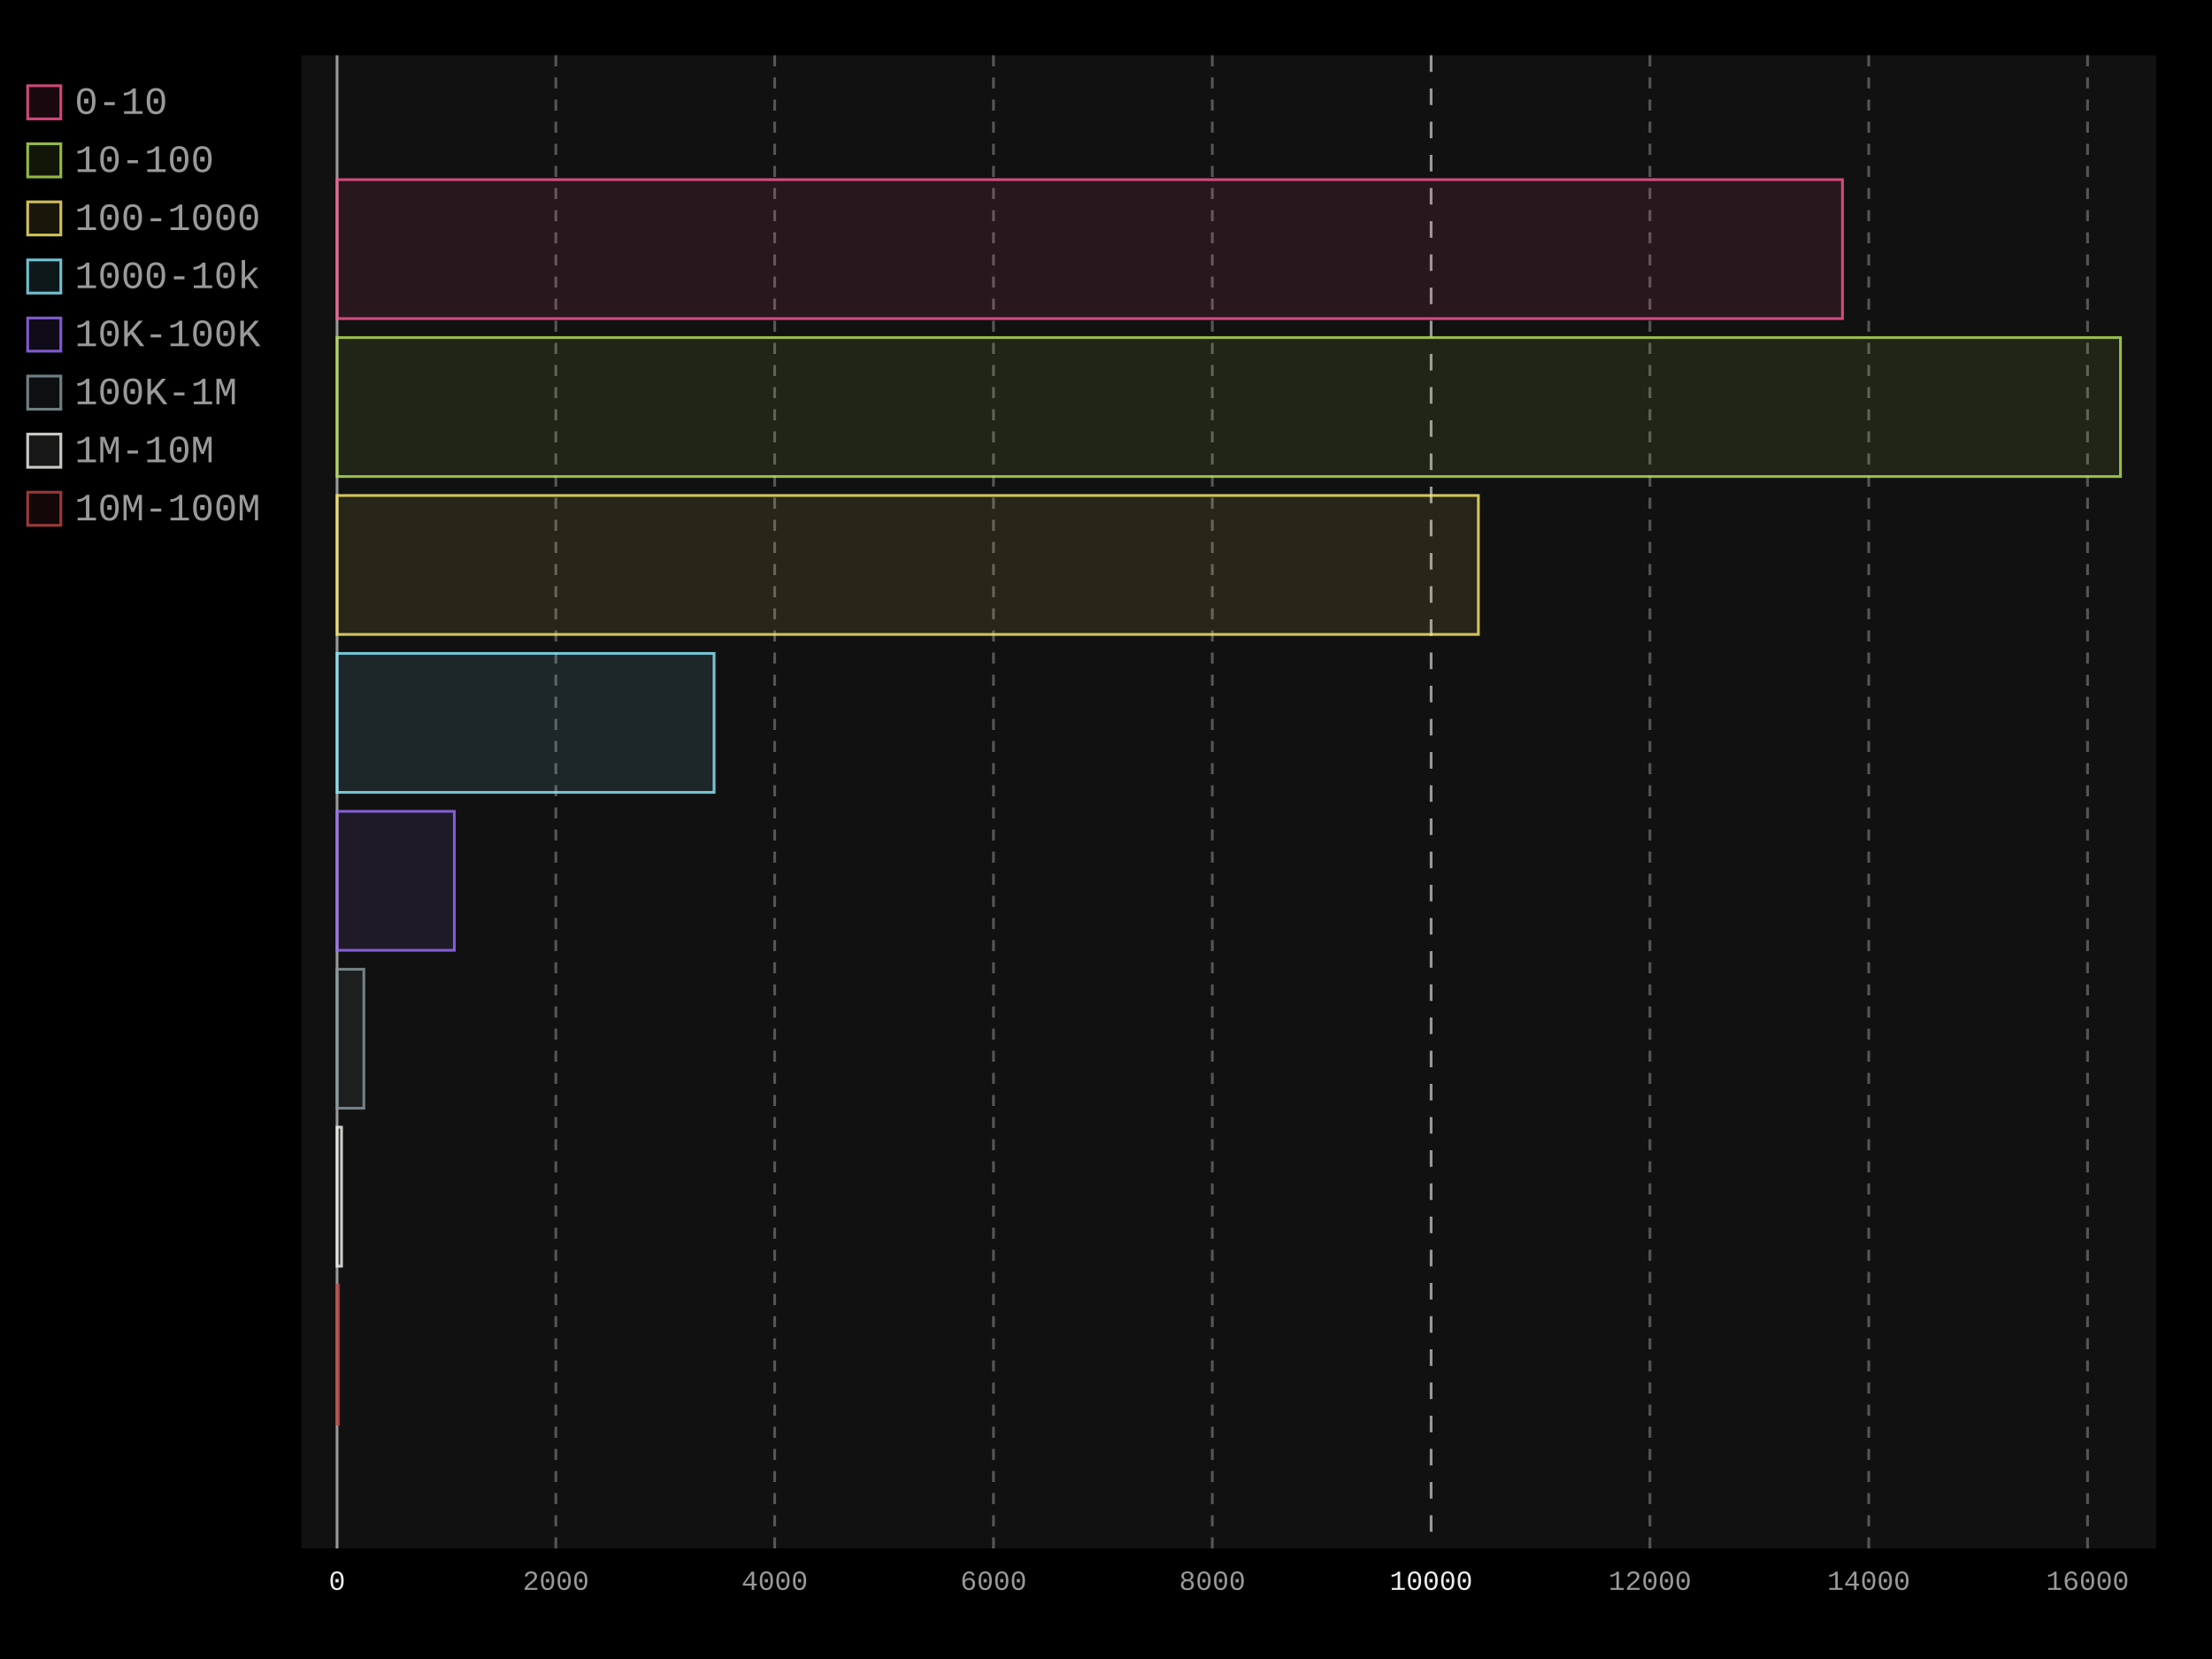
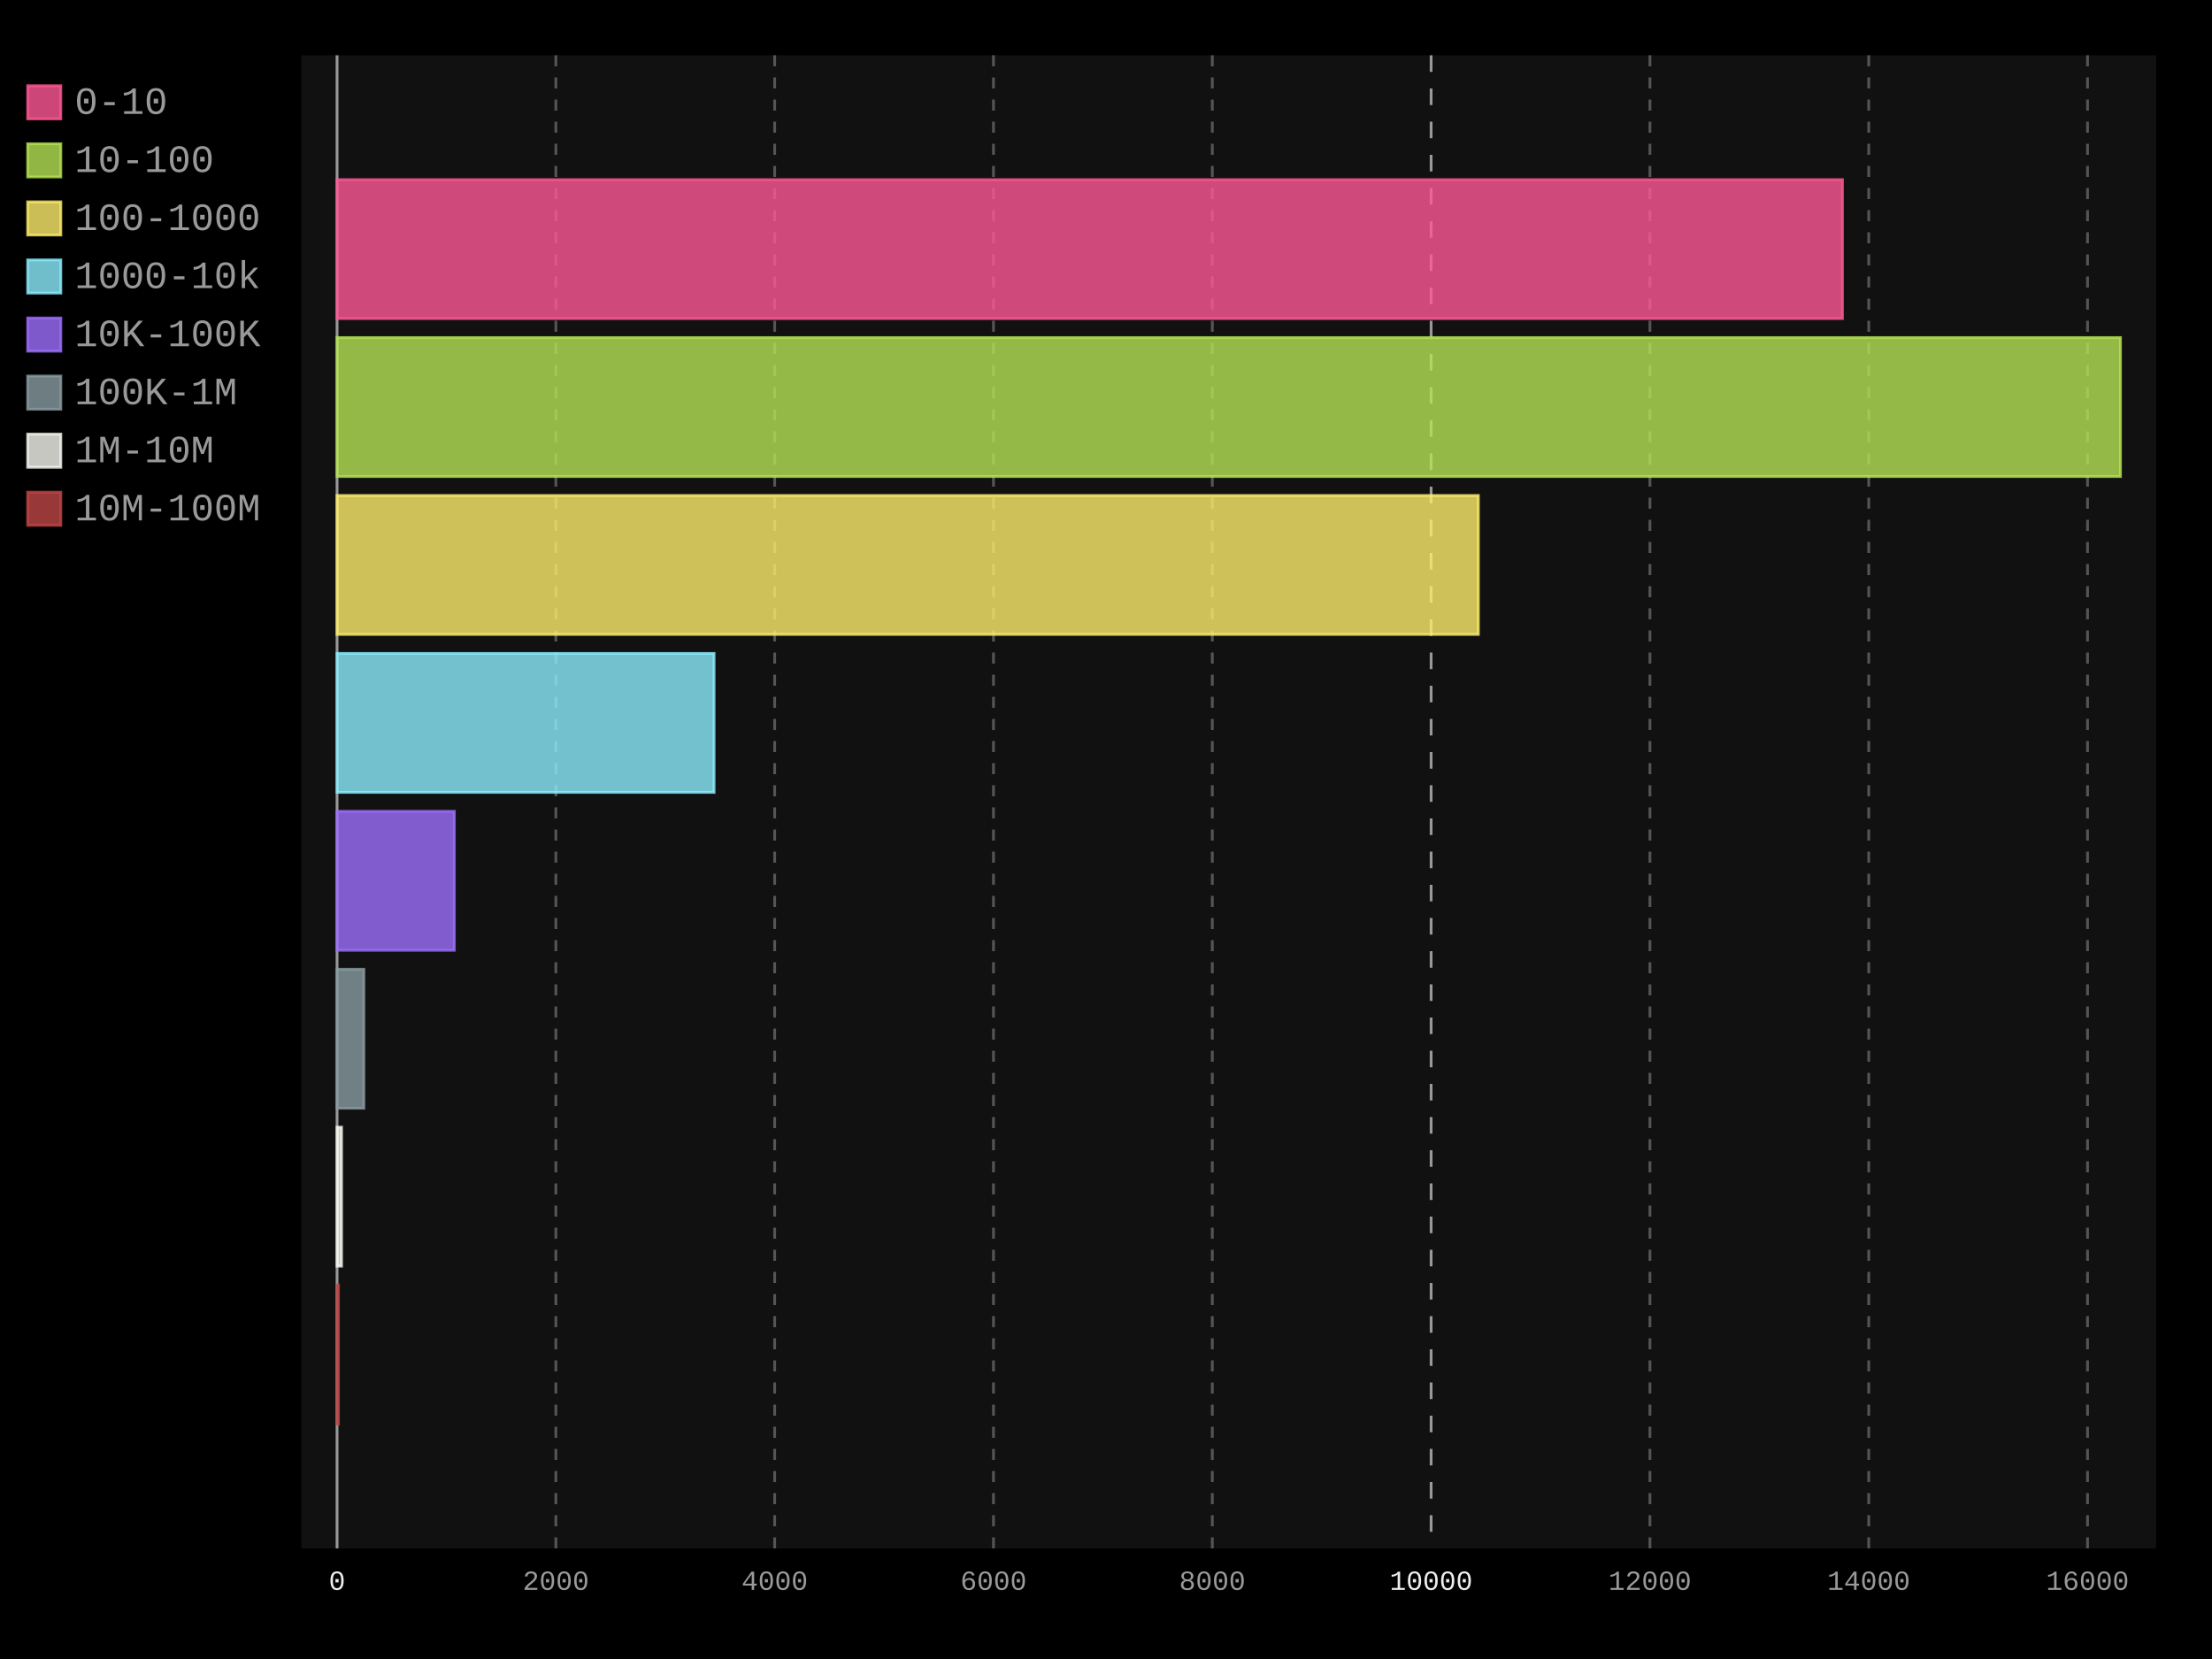
- <svg xmlns="http://www.w3.org/2000/svg" class="pygal-chart" id="chart-4ae66ba7-3609-48d3-813f-c82ce70ed98c" viewBox="0 0 800 600">
+ <svg xmlns="http://www.w3.org/2000/svg" class="pygal-chart" id="chart-3fce7841-763a-41cb-a5ad-7d7ff8d550bc" viewBox="0 0 800 600">
  <defs>
-     <style type="text/css">#chart-4ae66ba7-3609-48d3-813f-c82ce70ed98c{-webkit-user-select:none;-webkit-font-smoothing:antialiased;font-family:Consolas,"Liberation Mono",Menlo,Courier,monospace}#chart-4ae66ba7-3609-48d3-813f-c82ce70ed98c .title{font-family:Consolas,"Liberation Mono",Menlo,Courier,monospace;font-size:16px}#chart-4ae66ba7-3609-48d3-813f-c82ce70ed98c .legends .legend text{font-family:Consolas,"Liberation Mono",Menlo,Courier,monospace;font-size:14px}#chart-4ae66ba7-3609-48d3-813f-c82ce70ed98c .axis text{font-family:Consolas,"Liberation Mono",Menlo,Courier,monospace;font-size:10px}#chart-4ae66ba7-3609-48d3-813f-c82ce70ed98c .axis text.major{font-family:Consolas,"Liberation Mono",Menlo,Courier,monospace;font-size:10px}#chart-4ae66ba7-3609-48d3-813f-c82ce70ed98c .text-overlay text.value{font-family:Consolas,"Liberation Mono",Menlo,Courier,monospace;font-size:16px}#chart-4ae66ba7-3609-48d3-813f-c82ce70ed98c .text-overlay text.label{font-family:Consolas,"Liberation Mono",Menlo,Courier,monospace;font-size:10px}#chart-4ae66ba7-3609-48d3-813f-c82ce70ed98c .tooltip{font-family:Consolas,"Liberation Mono",Menlo,Courier,monospace;font-size:14px}#chart-4ae66ba7-3609-48d3-813f-c82ce70ed98c text.no_data{font-family:Consolas,"Liberation Mono",Menlo,Courier,monospace;font-size:64px}
- #chart-4ae66ba7-3609-48d3-813f-c82ce70ed98c{background-color:black}#chart-4ae66ba7-3609-48d3-813f-c82ce70ed98c path,#chart-4ae66ba7-3609-48d3-813f-c82ce70ed98c line,#chart-4ae66ba7-3609-48d3-813f-c82ce70ed98c rect,#chart-4ae66ba7-3609-48d3-813f-c82ce70ed98c circle{-webkit-transition:1s ease-out;-moz-transition:1s ease-out;transition:1s ease-out}#chart-4ae66ba7-3609-48d3-813f-c82ce70ed98c .graph &gt; .background{fill:black}#chart-4ae66ba7-3609-48d3-813f-c82ce70ed98c .plot &gt; .background{fill:#111}#chart-4ae66ba7-3609-48d3-813f-c82ce70ed98c .graph{fill:#999}#chart-4ae66ba7-3609-48d3-813f-c82ce70ed98c text.no_data{fill:#eee}#chart-4ae66ba7-3609-48d3-813f-c82ce70ed98c .title{fill:#eee}#chart-4ae66ba7-3609-48d3-813f-c82ce70ed98c .legends .legend text{fill:#999}#chart-4ae66ba7-3609-48d3-813f-c82ce70ed98c .legends .legend:hover text{fill:#eee}#chart-4ae66ba7-3609-48d3-813f-c82ce70ed98c .axis .line{stroke:#eee}#chart-4ae66ba7-3609-48d3-813f-c82ce70ed98c .axis .guide.line{stroke:#555}#chart-4ae66ba7-3609-48d3-813f-c82ce70ed98c .axis .major.line{stroke:#999}#chart-4ae66ba7-3609-48d3-813f-c82ce70ed98c .axis text.major{fill:#eee}#chart-4ae66ba7-3609-48d3-813f-c82ce70ed98c .axis.y .guides:hover .guide.line,#chart-4ae66ba7-3609-48d3-813f-c82ce70ed98c .line-graph .axis.x .guides:hover .guide.line,#chart-4ae66ba7-3609-48d3-813f-c82ce70ed98c .stackedline-graph .axis.x .guides:hover .guide.line,#chart-4ae66ba7-3609-48d3-813f-c82ce70ed98c .xy-graph .axis.x .guides:hover .guide.line{stroke:#eee}#chart-4ae66ba7-3609-48d3-813f-c82ce70ed98c .axis .guides:hover text{fill:#eee}#chart-4ae66ba7-3609-48d3-813f-c82ce70ed98c .reactive{fill-opacity:.1;stroke-opacity:.8}#chart-4ae66ba7-3609-48d3-813f-c82ce70ed98c .ci{stroke:#999}#chart-4ae66ba7-3609-48d3-813f-c82ce70ed98c .reactive.active,#chart-4ae66ba7-3609-48d3-813f-c82ce70ed98c .active .reactive{fill-opacity:.75;stroke-opacity:.9;stroke-width:4}#chart-4ae66ba7-3609-48d3-813f-c82ce70ed98c .ci .reactive.active{stroke-width:1.5}#chart-4ae66ba7-3609-48d3-813f-c82ce70ed98c .series text{fill:#eee}#chart-4ae66ba7-3609-48d3-813f-c82ce70ed98c .tooltip rect{fill:#111;stroke:#eee;-webkit-transition:opacity 1s ease-out;-moz-transition:opacity 1s ease-out;transition:opacity 1s ease-out}#chart-4ae66ba7-3609-48d3-813f-c82ce70ed98c .tooltip .label{fill:#999}#chart-4ae66ba7-3609-48d3-813f-c82ce70ed98c .tooltip .label{fill:#999}#chart-4ae66ba7-3609-48d3-813f-c82ce70ed98c .tooltip .legend{font-size:.8em;fill:#555}#chart-4ae66ba7-3609-48d3-813f-c82ce70ed98c .tooltip .x_label{font-size:.6em;fill:#eee}#chart-4ae66ba7-3609-48d3-813f-c82ce70ed98c .tooltip .xlink{font-size:.5em;text-decoration:underline}#chart-4ae66ba7-3609-48d3-813f-c82ce70ed98c .tooltip .value{font-size:1.5em}#chart-4ae66ba7-3609-48d3-813f-c82ce70ed98c .bound{font-size:.5em}#chart-4ae66ba7-3609-48d3-813f-c82ce70ed98c .max-value{font-size:.75em;fill:#555}#chart-4ae66ba7-3609-48d3-813f-c82ce70ed98c .map-element{fill:#111;stroke:#555 !important}#chart-4ae66ba7-3609-48d3-813f-c82ce70ed98c .map-element .reactive{fill-opacity:inherit;stroke-opacity:inherit}#chart-4ae66ba7-3609-48d3-813f-c82ce70ed98c .color-0,#chart-4ae66ba7-3609-48d3-813f-c82ce70ed98c .color-0 a:visited{stroke:#ff5995;fill:#ff5995}#chart-4ae66ba7-3609-48d3-813f-c82ce70ed98c .color-1,#chart-4ae66ba7-3609-48d3-813f-c82ce70ed98c .color-1 a:visited{stroke:#b6e354;fill:#b6e354}#chart-4ae66ba7-3609-48d3-813f-c82ce70ed98c .color-2,#chart-4ae66ba7-3609-48d3-813f-c82ce70ed98c .color-2 a:visited{stroke:#feed6c;fill:#feed6c}#chart-4ae66ba7-3609-48d3-813f-c82ce70ed98c .color-3,#chart-4ae66ba7-3609-48d3-813f-c82ce70ed98c .color-3 a:visited{stroke:#8cedff;fill:#8cedff}#chart-4ae66ba7-3609-48d3-813f-c82ce70ed98c .color-4,#chart-4ae66ba7-3609-48d3-813f-c82ce70ed98c .color-4 a:visited{stroke:#9e6ffe;fill:#9e6ffe}#chart-4ae66ba7-3609-48d3-813f-c82ce70ed98c .color-5,#chart-4ae66ba7-3609-48d3-813f-c82ce70ed98c .color-5 a:visited{stroke:#899ca1;fill:#899ca1}#chart-4ae66ba7-3609-48d3-813f-c82ce70ed98c .color-6,#chart-4ae66ba7-3609-48d3-813f-c82ce70ed98c .color-6 a:visited{stroke:#f8f8f2;fill:#f8f8f2}#chart-4ae66ba7-3609-48d3-813f-c82ce70ed98c .color-7,#chart-4ae66ba7-3609-48d3-813f-c82ce70ed98c .color-7 a:visited{stroke:#bf4646;fill:#bf4646}#chart-4ae66ba7-3609-48d3-813f-c82ce70ed98c .text-overlay .color-0 text{fill:black}#chart-4ae66ba7-3609-48d3-813f-c82ce70ed98c .text-overlay .color-1 text{fill:black}#chart-4ae66ba7-3609-48d3-813f-c82ce70ed98c .text-overlay .color-2 text{fill:black}#chart-4ae66ba7-3609-48d3-813f-c82ce70ed98c .text-overlay .color-3 text{fill:black}#chart-4ae66ba7-3609-48d3-813f-c82ce70ed98c .text-overlay .color-4 text{fill:black}#chart-4ae66ba7-3609-48d3-813f-c82ce70ed98c .text-overlay .color-5 text{fill:black}#chart-4ae66ba7-3609-48d3-813f-c82ce70ed98c .text-overlay .color-6 text{fill:black}#chart-4ae66ba7-3609-48d3-813f-c82ce70ed98c .text-overlay .color-7 text{fill:black}
- #chart-4ae66ba7-3609-48d3-813f-c82ce70ed98c text.no_data{text-anchor:middle}#chart-4ae66ba7-3609-48d3-813f-c82ce70ed98c .guide.line{fill:none}#chart-4ae66ba7-3609-48d3-813f-c82ce70ed98c .centered{text-anchor:middle}#chart-4ae66ba7-3609-48d3-813f-c82ce70ed98c .title{text-anchor:middle}#chart-4ae66ba7-3609-48d3-813f-c82ce70ed98c .legends .legend text{fill-opacity:1}#chart-4ae66ba7-3609-48d3-813f-c82ce70ed98c .axis.x text{text-anchor:middle}#chart-4ae66ba7-3609-48d3-813f-c82ce70ed98c .axis.x:not(.web) text[transform]{text-anchor:start}#chart-4ae66ba7-3609-48d3-813f-c82ce70ed98c .axis.x:not(.web) text[transform].backwards{text-anchor:end}#chart-4ae66ba7-3609-48d3-813f-c82ce70ed98c .axis.y text{text-anchor:end}#chart-4ae66ba7-3609-48d3-813f-c82ce70ed98c .axis.y text[transform].backwards{text-anchor:start}#chart-4ae66ba7-3609-48d3-813f-c82ce70ed98c .axis.y2 text{text-anchor:start}#chart-4ae66ba7-3609-48d3-813f-c82ce70ed98c .axis.y2 text[transform].backwards{text-anchor:end}#chart-4ae66ba7-3609-48d3-813f-c82ce70ed98c .axis .guide.line{stroke-dasharray:4,4}#chart-4ae66ba7-3609-48d3-813f-c82ce70ed98c .axis .major.guide.line{stroke-dasharray:6,6}#chart-4ae66ba7-3609-48d3-813f-c82ce70ed98c .horizontal .axis.y .guide.line,#chart-4ae66ba7-3609-48d3-813f-c82ce70ed98c .horizontal .axis.y2 .guide.line,#chart-4ae66ba7-3609-48d3-813f-c82ce70ed98c .vertical .axis.x .guide.line{opacity:0}#chart-4ae66ba7-3609-48d3-813f-c82ce70ed98c .horizontal .axis.always_show .guide.line,#chart-4ae66ba7-3609-48d3-813f-c82ce70ed98c .vertical .axis.always_show .guide.line{opacity:1 !important}#chart-4ae66ba7-3609-48d3-813f-c82ce70ed98c .axis.y .guides:hover .guide.line,#chart-4ae66ba7-3609-48d3-813f-c82ce70ed98c .axis.y2 .guides:hover .guide.line,#chart-4ae66ba7-3609-48d3-813f-c82ce70ed98c .axis.x .guides:hover .guide.line{opacity:1}#chart-4ae66ba7-3609-48d3-813f-c82ce70ed98c .axis .guides:hover text{opacity:1}#chart-4ae66ba7-3609-48d3-813f-c82ce70ed98c .nofill{fill:none}#chart-4ae66ba7-3609-48d3-813f-c82ce70ed98c .subtle-fill{fill-opacity:.2}#chart-4ae66ba7-3609-48d3-813f-c82ce70ed98c .dot{stroke-width:1px;fill-opacity:1}#chart-4ae66ba7-3609-48d3-813f-c82ce70ed98c .dot.active{stroke-width:5px}#chart-4ae66ba7-3609-48d3-813f-c82ce70ed98c .dot.negative{fill:transparent}#chart-4ae66ba7-3609-48d3-813f-c82ce70ed98c text,#chart-4ae66ba7-3609-48d3-813f-c82ce70ed98c tspan{stroke:none !important}#chart-4ae66ba7-3609-48d3-813f-c82ce70ed98c .series text.active{opacity:1}#chart-4ae66ba7-3609-48d3-813f-c82ce70ed98c .tooltip rect{fill-opacity:.95;stroke-width:.5}#chart-4ae66ba7-3609-48d3-813f-c82ce70ed98c .tooltip text{fill-opacity:1}#chart-4ae66ba7-3609-48d3-813f-c82ce70ed98c .showable{visibility:hidden}#chart-4ae66ba7-3609-48d3-813f-c82ce70ed98c .showable.shown{visibility:visible}#chart-4ae66ba7-3609-48d3-813f-c82ce70ed98c .gauge-background{fill:rgba(229,229,229,1);stroke:none}#chart-4ae66ba7-3609-48d3-813f-c82ce70ed98c .bg-lines{stroke:black;stroke-width:2px}</style>
+     <style type="text/css">#chart-3fce7841-763a-41cb-a5ad-7d7ff8d550bc{-webkit-user-select:none;-webkit-font-smoothing:antialiased;font-family:Consolas,"Liberation Mono",Menlo,Courier,monospace}#chart-3fce7841-763a-41cb-a5ad-7d7ff8d550bc .title{font-family:Consolas,"Liberation Mono",Menlo,Courier,monospace;font-size:16px}#chart-3fce7841-763a-41cb-a5ad-7d7ff8d550bc .legends .legend text{font-family:Consolas,"Liberation Mono",Menlo,Courier,monospace;font-size:14px}#chart-3fce7841-763a-41cb-a5ad-7d7ff8d550bc .axis text{font-family:Consolas,"Liberation Mono",Menlo,Courier,monospace;font-size:10px}#chart-3fce7841-763a-41cb-a5ad-7d7ff8d550bc .axis text.major{font-family:Consolas,"Liberation Mono",Menlo,Courier,monospace;font-size:10px}#chart-3fce7841-763a-41cb-a5ad-7d7ff8d550bc .text-overlay text.value{font-family:Consolas,"Liberation Mono",Menlo,Courier,monospace;font-size:16px}#chart-3fce7841-763a-41cb-a5ad-7d7ff8d550bc .text-overlay text.label{font-family:Consolas,"Liberation Mono",Menlo,Courier,monospace;font-size:10px}#chart-3fce7841-763a-41cb-a5ad-7d7ff8d550bc .tooltip{font-family:Consolas,"Liberation Mono",Menlo,Courier,monospace;font-size:14px}#chart-3fce7841-763a-41cb-a5ad-7d7ff8d550bc text.no_data{font-family:Consolas,"Liberation Mono",Menlo,Courier,monospace;font-size:64px}
+ #chart-3fce7841-763a-41cb-a5ad-7d7ff8d550bc{background-color:black}#chart-3fce7841-763a-41cb-a5ad-7d7ff8d550bc path,#chart-3fce7841-763a-41cb-a5ad-7d7ff8d550bc line,#chart-3fce7841-763a-41cb-a5ad-7d7ff8d550bc rect,#chart-3fce7841-763a-41cb-a5ad-7d7ff8d550bc circle{-webkit-transition:250ms;-moz-transition:250ms;transition:250ms}#chart-3fce7841-763a-41cb-a5ad-7d7ff8d550bc .graph &gt; .background{fill:black}#chart-3fce7841-763a-41cb-a5ad-7d7ff8d550bc .plot &gt; .background{fill:#111}#chart-3fce7841-763a-41cb-a5ad-7d7ff8d550bc .graph{fill:#999}#chart-3fce7841-763a-41cb-a5ad-7d7ff8d550bc text.no_data{fill:#eee}#chart-3fce7841-763a-41cb-a5ad-7d7ff8d550bc .title{fill:#eee}#chart-3fce7841-763a-41cb-a5ad-7d7ff8d550bc .legends .legend text{fill:#999}#chart-3fce7841-763a-41cb-a5ad-7d7ff8d550bc .legends .legend:hover text{fill:#eee}#chart-3fce7841-763a-41cb-a5ad-7d7ff8d550bc .axis .line{stroke:#eee}#chart-3fce7841-763a-41cb-a5ad-7d7ff8d550bc .axis .guide.line{stroke:#555}#chart-3fce7841-763a-41cb-a5ad-7d7ff8d550bc .axis .major.line{stroke:#999}#chart-3fce7841-763a-41cb-a5ad-7d7ff8d550bc .axis text.major{fill:#eee}#chart-3fce7841-763a-41cb-a5ad-7d7ff8d550bc .axis.y .guides:hover .guide.line,#chart-3fce7841-763a-41cb-a5ad-7d7ff8d550bc .line-graph .axis.x .guides:hover .guide.line,#chart-3fce7841-763a-41cb-a5ad-7d7ff8d550bc .stackedline-graph .axis.x .guides:hover .guide.line,#chart-3fce7841-763a-41cb-a5ad-7d7ff8d550bc .xy-graph .axis.x .guides:hover .guide.line{stroke:#eee}#chart-3fce7841-763a-41cb-a5ad-7d7ff8d550bc .axis .guides:hover text{fill:#eee}#chart-3fce7841-763a-41cb-a5ad-7d7ff8d550bc .reactive{fill-opacity:.8;stroke-opacity:.8}#chart-3fce7841-763a-41cb-a5ad-7d7ff8d550bc .ci{stroke:#999}#chart-3fce7841-763a-41cb-a5ad-7d7ff8d550bc .reactive.active,#chart-3fce7841-763a-41cb-a5ad-7d7ff8d550bc .active .reactive{fill-opacity:.4;stroke-opacity:.9;stroke-width:4}#chart-3fce7841-763a-41cb-a5ad-7d7ff8d550bc .ci .reactive.active{stroke-width:1.5}#chart-3fce7841-763a-41cb-a5ad-7d7ff8d550bc .series text{fill:#eee}#chart-3fce7841-763a-41cb-a5ad-7d7ff8d550bc .tooltip rect{fill:#111;stroke:#eee;-webkit-transition:opacity 250ms;-moz-transition:opacity 250ms;transition:opacity 250ms}#chart-3fce7841-763a-41cb-a5ad-7d7ff8d550bc .tooltip .label{fill:#999}#chart-3fce7841-763a-41cb-a5ad-7d7ff8d550bc .tooltip .label{fill:#999}#chart-3fce7841-763a-41cb-a5ad-7d7ff8d550bc .tooltip .legend{font-size:.8em;fill:#555}#chart-3fce7841-763a-41cb-a5ad-7d7ff8d550bc .tooltip .x_label{font-size:.6em;fill:#eee}#chart-3fce7841-763a-41cb-a5ad-7d7ff8d550bc .tooltip .xlink{font-size:.5em;text-decoration:underline}#chart-3fce7841-763a-41cb-a5ad-7d7ff8d550bc .tooltip .value{font-size:1.5em}#chart-3fce7841-763a-41cb-a5ad-7d7ff8d550bc .bound{font-size:.5em}#chart-3fce7841-763a-41cb-a5ad-7d7ff8d550bc .max-value{font-size:.75em;fill:#555}#chart-3fce7841-763a-41cb-a5ad-7d7ff8d550bc .map-element{fill:#111;stroke:#555 !important}#chart-3fce7841-763a-41cb-a5ad-7d7ff8d550bc .map-element .reactive{fill-opacity:inherit;stroke-opacity:inherit}#chart-3fce7841-763a-41cb-a5ad-7d7ff8d550bc .color-0,#chart-3fce7841-763a-41cb-a5ad-7d7ff8d550bc .color-0 a:visited{stroke:#ff5995;fill:#ff5995}#chart-3fce7841-763a-41cb-a5ad-7d7ff8d550bc .color-1,#chart-3fce7841-763a-41cb-a5ad-7d7ff8d550bc .color-1 a:visited{stroke:#b6e354;fill:#b6e354}#chart-3fce7841-763a-41cb-a5ad-7d7ff8d550bc .color-2,#chart-3fce7841-763a-41cb-a5ad-7d7ff8d550bc .color-2 a:visited{stroke:#feed6c;fill:#feed6c}#chart-3fce7841-763a-41cb-a5ad-7d7ff8d550bc .color-3,#chart-3fce7841-763a-41cb-a5ad-7d7ff8d550bc .color-3 a:visited{stroke:#8cedff;fill:#8cedff}#chart-3fce7841-763a-41cb-a5ad-7d7ff8d550bc .color-4,#chart-3fce7841-763a-41cb-a5ad-7d7ff8d550bc .color-4 a:visited{stroke:#9e6ffe;fill:#9e6ffe}#chart-3fce7841-763a-41cb-a5ad-7d7ff8d550bc .color-5,#chart-3fce7841-763a-41cb-a5ad-7d7ff8d550bc .color-5 a:visited{stroke:#899ca1;fill:#899ca1}#chart-3fce7841-763a-41cb-a5ad-7d7ff8d550bc .color-6,#chart-3fce7841-763a-41cb-a5ad-7d7ff8d550bc .color-6 a:visited{stroke:#f8f8f2;fill:#f8f8f2}#chart-3fce7841-763a-41cb-a5ad-7d7ff8d550bc .color-7,#chart-3fce7841-763a-41cb-a5ad-7d7ff8d550bc .color-7 a:visited{stroke:#bf4646;fill:#bf4646}#chart-3fce7841-763a-41cb-a5ad-7d7ff8d550bc .text-overlay .color-0 text{fill:black}#chart-3fce7841-763a-41cb-a5ad-7d7ff8d550bc .text-overlay .color-1 text{fill:black}#chart-3fce7841-763a-41cb-a5ad-7d7ff8d550bc .text-overlay .color-2 text{fill:black}#chart-3fce7841-763a-41cb-a5ad-7d7ff8d550bc .text-overlay .color-3 text{fill:black}#chart-3fce7841-763a-41cb-a5ad-7d7ff8d550bc .text-overlay .color-4 text{fill:black}#chart-3fce7841-763a-41cb-a5ad-7d7ff8d550bc .text-overlay .color-5 text{fill:black}#chart-3fce7841-763a-41cb-a5ad-7d7ff8d550bc .text-overlay .color-6 text{fill:black}#chart-3fce7841-763a-41cb-a5ad-7d7ff8d550bc .text-overlay .color-7 text{fill:black}
+ #chart-3fce7841-763a-41cb-a5ad-7d7ff8d550bc text.no_data{text-anchor:middle}#chart-3fce7841-763a-41cb-a5ad-7d7ff8d550bc .guide.line{fill:none}#chart-3fce7841-763a-41cb-a5ad-7d7ff8d550bc .centered{text-anchor:middle}#chart-3fce7841-763a-41cb-a5ad-7d7ff8d550bc .title{text-anchor:middle}#chart-3fce7841-763a-41cb-a5ad-7d7ff8d550bc .legends .legend text{fill-opacity:1}#chart-3fce7841-763a-41cb-a5ad-7d7ff8d550bc .axis.x text{text-anchor:middle}#chart-3fce7841-763a-41cb-a5ad-7d7ff8d550bc .axis.x:not(.web) text[transform]{text-anchor:start}#chart-3fce7841-763a-41cb-a5ad-7d7ff8d550bc .axis.x:not(.web) text[transform].backwards{text-anchor:end}#chart-3fce7841-763a-41cb-a5ad-7d7ff8d550bc .axis.y text{text-anchor:end}#chart-3fce7841-763a-41cb-a5ad-7d7ff8d550bc .axis.y text[transform].backwards{text-anchor:start}#chart-3fce7841-763a-41cb-a5ad-7d7ff8d550bc .axis.y2 text{text-anchor:start}#chart-3fce7841-763a-41cb-a5ad-7d7ff8d550bc .axis.y2 text[transform].backwards{text-anchor:end}#chart-3fce7841-763a-41cb-a5ad-7d7ff8d550bc .axis .guide.line{stroke-dasharray:4,4}#chart-3fce7841-763a-41cb-a5ad-7d7ff8d550bc .axis .major.guide.line{stroke-dasharray:6,6}#chart-3fce7841-763a-41cb-a5ad-7d7ff8d550bc .horizontal .axis.y .guide.line,#chart-3fce7841-763a-41cb-a5ad-7d7ff8d550bc .horizontal .axis.y2 .guide.line,#chart-3fce7841-763a-41cb-a5ad-7d7ff8d550bc .vertical .axis.x .guide.line{opacity:0}#chart-3fce7841-763a-41cb-a5ad-7d7ff8d550bc .horizontal .axis.always_show .guide.line,#chart-3fce7841-763a-41cb-a5ad-7d7ff8d550bc .vertical .axis.always_show .guide.line{opacity:1 !important}#chart-3fce7841-763a-41cb-a5ad-7d7ff8d550bc .axis.y .guides:hover .guide.line,#chart-3fce7841-763a-41cb-a5ad-7d7ff8d550bc .axis.y2 .guides:hover .guide.line,#chart-3fce7841-763a-41cb-a5ad-7d7ff8d550bc .axis.x .guides:hover .guide.line{opacity:1}#chart-3fce7841-763a-41cb-a5ad-7d7ff8d550bc .axis .guides:hover text{opacity:1}#chart-3fce7841-763a-41cb-a5ad-7d7ff8d550bc .nofill{fill:none}#chart-3fce7841-763a-41cb-a5ad-7d7ff8d550bc .subtle-fill{fill-opacity:.2}#chart-3fce7841-763a-41cb-a5ad-7d7ff8d550bc .dot{stroke-width:1px;fill-opacity:1}#chart-3fce7841-763a-41cb-a5ad-7d7ff8d550bc .dot.active{stroke-width:5px}#chart-3fce7841-763a-41cb-a5ad-7d7ff8d550bc .dot.negative{fill:transparent}#chart-3fce7841-763a-41cb-a5ad-7d7ff8d550bc text,#chart-3fce7841-763a-41cb-a5ad-7d7ff8d550bc tspan{stroke:none !important}#chart-3fce7841-763a-41cb-a5ad-7d7ff8d550bc .series text.active{opacity:1}#chart-3fce7841-763a-41cb-a5ad-7d7ff8d550bc .tooltip rect{fill-opacity:.95;stroke-width:.5}#chart-3fce7841-763a-41cb-a5ad-7d7ff8d550bc .tooltip text{fill-opacity:1}#chart-3fce7841-763a-41cb-a5ad-7d7ff8d550bc .showable{visibility:hidden}#chart-3fce7841-763a-41cb-a5ad-7d7ff8d550bc .showable.shown{visibility:visible}#chart-3fce7841-763a-41cb-a5ad-7d7ff8d550bc .gauge-background{fill:rgba(229,229,229,1);stroke:none}#chart-3fce7841-763a-41cb-a5ad-7d7ff8d550bc .bg-lines{stroke:black;stroke-width:2px}</style>
  </defs>
  <g class="graph horizontalbar-graph horizontal">
    <rect class="background" height="600" width="800" x="0" y="0" />
    <g class="plot" transform="translate(109, 20)">
      <rect class="background" height="540" width="670.8" x="0" y="0" />
      <g class="axis x always_show">
        <g class="guides">
          <path class="axis major line" d="M12.9 0 v540" />
          <text class="major" x="12.9" y="555.0">0</text>
        </g>
        <g class="guides">
          <path class="guide line" d="M92.036 0 v540" />
          <text class="" x="92.036" y="555.0">2000</text>
        </g>
        <g class="guides">
          <path class="guide line" d="M171.172 0 v540" />
          <text class="" x="171.172" y="555.0">4000</text>
        </g>
        <g class="guides">
          <path class="guide line" d="M250.309 0 v540" />
          <text class="" x="250.309" y="555.0">6000</text>
        </g>
        <g class="guides">
          <path class="guide line" d="M329.445 0 v540" />
          <text class="" x="329.445" y="555.0">8000</text>
        </g>
        <g class="guides">
          <path class="major guide line" d="M408.581 0 v540" />
          <text class="major" x="408.581" y="555.0">10000</text>
        </g>
        <g class="guides">
          <path class="guide line" d="M487.717 0 v540" />
          <text class="" x="487.717" y="555.0">12000</text>
        </g>
        <g class="guides">
          <path class="guide line" d="M566.854 0 v540" />
          <text class="" x="566.854" y="555.0">14000</text>
        </g>
        <g class="guides">
          <path class="guide line" d="M645.99 0 v540" />
          <text class="" x="645.99" y="555.0">16000</text>
        </g>
      </g>
      <g class="series serie-7 color-7">
        <g class="bars">
          <g class="bar">
            <rect class="rect reactive tooltip-trigger" height="50.262" rx="0" ry="0" width="0.514" x="12.9" y="444.773" />
          </g>
        </g>
      </g>
      <g class="series serie-6 color-6">
        <g class="bars">
          <g class="bar">
            <rect class="rect reactive tooltip-trigger" height="50.262" rx="0" ry="0" width="1.622" x="12.9" y="387.658" />
          </g>
        </g>
      </g>
      <g class="series serie-5 color-5">
        <g class="bars">
          <g class="bar">
            <rect class="rect reactive tooltip-trigger" height="50.262" rx="0" ry="0" width="9.694" x="12.9" y="330.542" />
          </g>
        </g>
      </g>
      <g class="series serie-4 color-4">
        <g class="bars">
          <g class="bar">
            <rect class="rect reactive tooltip-trigger" height="50.262" rx="0" ry="0" width="42.417" x="12.9" y="273.427" />
          </g>
        </g>
      </g>
      <g class="series serie-3 color-3">
        <g class="bars">
          <g class="bar">
            <rect class="rect reactive tooltip-trigger" height="50.262" rx="0" ry="0" width="136.352" x="12.9" y="216.312" />
          </g>
        </g>
      </g>
      <g class="series serie-2 color-2">
        <g class="bars">
          <g class="bar">
            <rect class="rect reactive tooltip-trigger" height="50.262" rx="0" ry="0" width="412.775" x="12.9" y="159.196" />
          </g>
        </g>
      </g>
      <g class="series serie-1 color-1">
        <g class="bars">
          <g class="bar">
            <rect class="rect reactive tooltip-trigger" height="50.262" rx="0" ry="0" width="645" x="12.9" y="102.081" />
          </g>
        </g>
      </g>
      <g class="series serie-0 color-0">
        <g class="bars">
          <g class="bar">
            <rect class="rect reactive tooltip-trigger" height="50.262" rx="0" ry="0" width="544.457" x="12.9" y="44.965" />
          </g>
        </g>
      </g>
    </g>
    <g class="titles" />
    <g class="plot overlay" transform="translate(109, 20)">
      <g class="series serie-7 color-7" />
      <g class="series serie-6 color-6" />
      <g class="series serie-5 color-5" />
      <g class="series serie-4 color-4" />
      <g class="series serie-3 color-3" />
      <g class="series serie-2 color-2" />
      <g class="series serie-1 color-1" />
      <g class="series serie-0 color-0" />
    </g>
    <g class="plot text-overlay" transform="translate(109, 20)">
      <g class="series serie-7 color-7" />
      <g class="series serie-6 color-6" />
      <g class="series serie-5 color-5" />
      <g class="series serie-4 color-4" />
      <g class="series serie-3 color-3" />
      <g class="series serie-2 color-2" />
      <g class="series serie-1 color-1" />
      <g class="series serie-0 color-0" />
    </g>
    <g class="plot tooltip-overlay" transform="translate(109, 20)">
      <g class="tooltip" style="opacity: 0" transform="translate(0 0)">
        <rect class="tooltip-box" height="0" rx="0" ry="0" width="0" />
        <g class="text" />
      </g>
    </g>
    <g class="legends" transform="translate(10, 30)">
      <g class="legend reactive activate-serie" id="activate-serie-0">
        <rect class="color-0 reactive" height="12" width="12" x="0.0" y="1.0" />
        <text x="17.0" y="11.2">0-10</text>
      </g>
      <g class="legend reactive activate-serie" id="activate-serie-1">
        <rect class="color-1 reactive" height="12" width="12" x="0.0" y="22.0" />
        <text x="17.0" y="32.2">10-100</text>
      </g>
      <g class="legend reactive activate-serie" id="activate-serie-2">
        <rect class="color-2 reactive" height="12" width="12" x="0.0" y="43.0" />
        <text x="17.0" y="53.2">100-1000</text>
      </g>
      <g class="legend reactive activate-serie" id="activate-serie-3">
        <rect class="color-3 reactive" height="12" width="12" x="0.0" y="64.0" />
        <text x="17.0" y="74.2">1000-10k</text>
      </g>
      <g class="legend reactive activate-serie" id="activate-serie-4">
        <rect class="color-4 reactive" height="12" width="12" x="0.0" y="85.0" />
        <text x="17.0" y="95.2">10K-100K</text>
      </g>
      <g class="legend reactive activate-serie" id="activate-serie-5">
        <rect class="color-5 reactive" height="12" width="12" x="0.0" y="106.0" />
        <text x="17.0" y="116.2">100K-1M</text>
      </g>
      <g class="legend reactive activate-serie" id="activate-serie-6">
        <rect class="color-6 reactive" height="12" width="12" x="0.0" y="127.0" />
        <text x="17.0" y="137.2">1M-10M</text>
      </g>
      <g class="legend reactive activate-serie" id="activate-serie-7">
        <rect class="color-7 reactive" height="12" width="12" x="0.0" y="148.0" />
        <text x="17.0" y="158.2">10M-100M</text>
      </g>
    </g>
    <g class="legends" transform="translate(790, 30)" />
  </g>
</svg>
